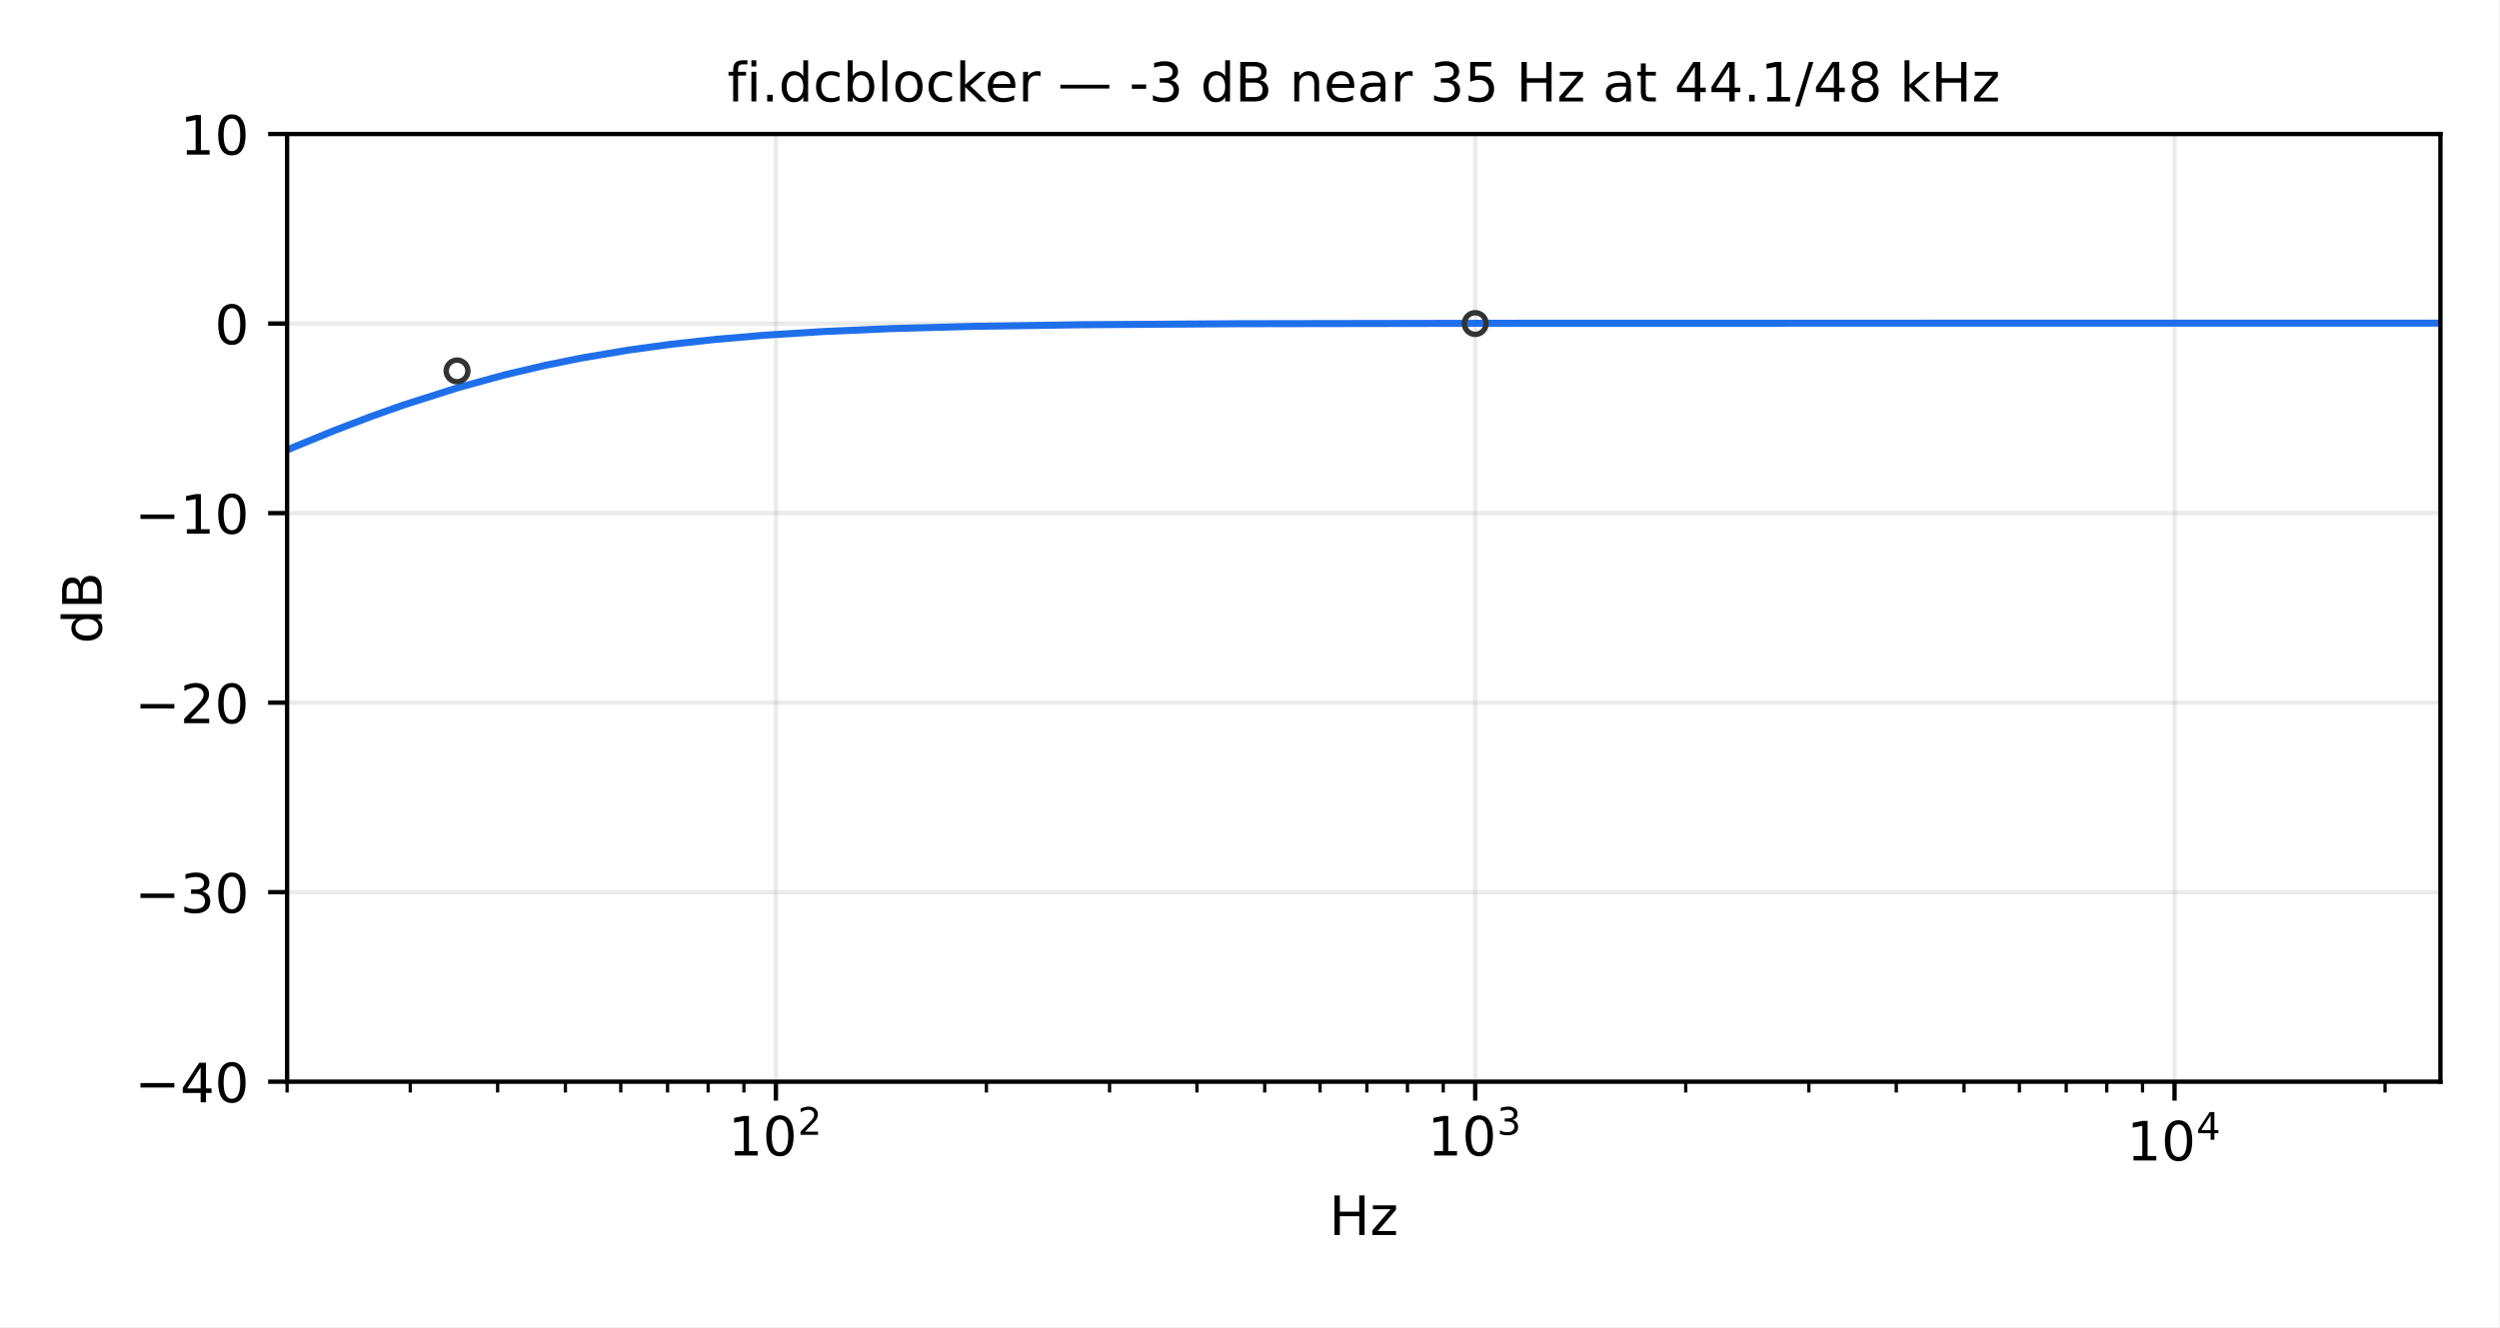
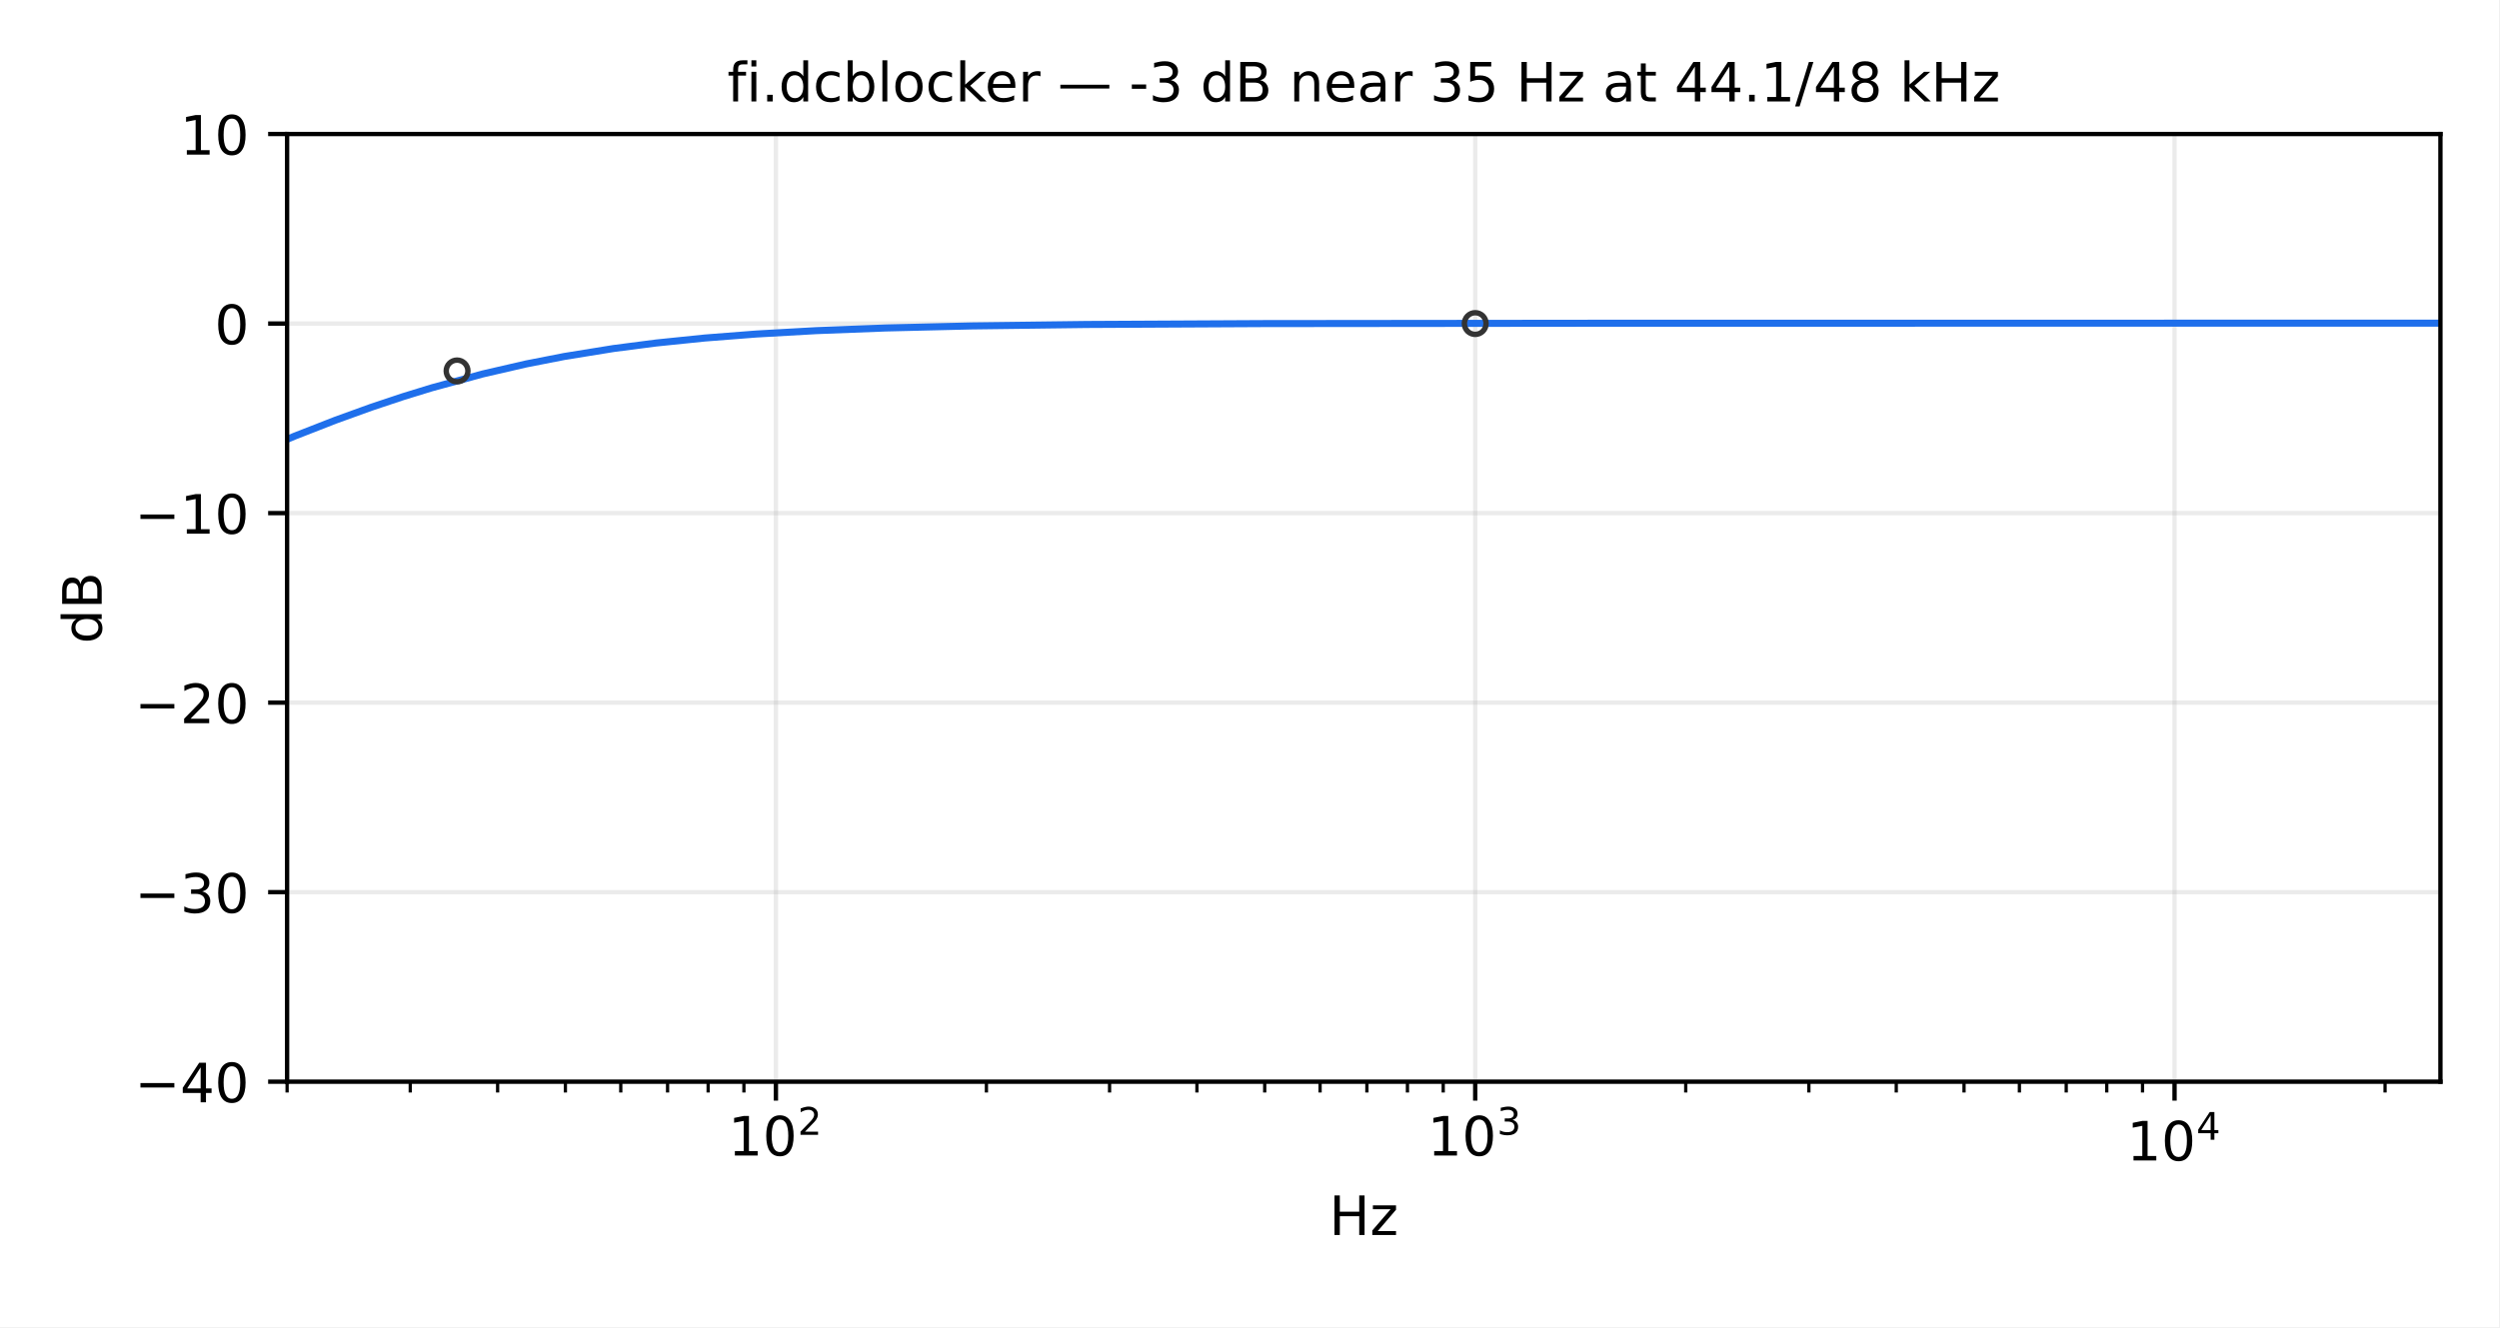
<svg xmlns="http://www.w3.org/2000/svg" xmlns:xlink="http://www.w3.org/1999/xlink" width="460.8pt" height="244.8pt" viewBox="0 0 460.8 244.8" version="1.1">
  <defs>
    <style type="text/css">*{stroke-linejoin: round; stroke-linecap: butt}</style>
  </defs>
  <g id="figure_1">
    <g id="patch_1">
      <path d="M 0 244.8  L 460.8 244.8  L 460.8 0  L 0 0  z " style="fill: #ffffff" />
    </g>
    <g id="axes_1">
      <g id="patch_2">
        <path d="M 52.94 199.528  L 450 199.528  L 450 24.72  L 52.94 24.72  z " style="fill: #ffffff" />
      </g>
      <g id="matplotlib.axis_1">
        <g id="xtick_1">
          <g id="line2d_1">
-             <path d="M 143.072 199.528  L 143.072 24.72  " clip-path="url(#pf8a360a5d9)" style="fill: none; stroke: #b0b0b0; stroke-opacity: 0.25; stroke-width: 0.8; stroke-linecap: square" />
+             <path d="M 143.072 199.528  L 143.072 24.72  " clip-path="url(#pbdadfe927d)" style="fill: none; stroke: #b0b0b0; stroke-opacity: 0.25; stroke-width: 0.8; stroke-linecap: square" />
          </g>
          <g id="line2d_2">
            <defs>
-               <path id="m233fe45515" d="M 0 0  L 0 3.5  " style="stroke: #000000; stroke-width: 0.8" />
+               <path id="ma10fae454a" d="M 0 0  L 0 3.5  " style="stroke: #000000; stroke-width: 0.8" />
            </defs>
            <g>
-               <use xlink:href="#m233fe45515" x="143.072" y="199.528" style="stroke: #000000; stroke-width: 0.8" />
+               <use xlink:href="#ma10fae454a" x="143.072" y="199.528" style="stroke: #000000; stroke-width: 0.8" />
            </g>
          </g>
          <g id="text_1">
            <g transform="translate(134.2721 214.1264)">
              <text>
                <tspan style="font: 10px 'DejaVu Sans'" x="0 6.362" y="-0.977">10</tspan>
                <tspan style="font: 7px 'DejaVu Sans'" x="12.82" y="-4.805">2</tspan>
              </text>
            </g>
          </g>
        </g>
        <g id="xtick_2">
          <g id="line2d_3">
-             <path d="M 272.022 199.528  L 272.022 24.72  " clip-path="url(#pf8a360a5d9)" style="fill: none; stroke: #b0b0b0; stroke-opacity: 0.25; stroke-width: 0.8; stroke-linecap: square" />
+             <path d="M 272.022 199.528  L 272.022 24.72  " clip-path="url(#pbdadfe927d)" style="fill: none; stroke: #b0b0b0; stroke-opacity: 0.25; stroke-width: 0.8; stroke-linecap: square" />
          </g>
          <g id="line2d_4">
            <g>
-               <use xlink:href="#m233fe45515" x="272.022" y="199.528" style="stroke: #000000; stroke-width: 0.8" />
+               <use xlink:href="#ma10fae454a" x="272.022" y="199.528" style="stroke: #000000; stroke-width: 0.8" />
            </g>
          </g>
          <g id="text_2">
            <g transform="translate(263.2219 214.1264)">
              <text>
                <tspan style="font: 10px 'DejaVu Sans'" x="0 6.362" y="-0.977">10</tspan>
                <tspan style="font: 7px 'DejaVu Sans'" x="12.82" y="-4.805">3</tspan>
              </text>
            </g>
          </g>
        </g>
        <g id="xtick_3">
          <g id="line2d_5">
-             <path d="M 400.972 199.528  L 400.972 24.72  " clip-path="url(#pf8a360a5d9)" style="fill: none; stroke: #b0b0b0; stroke-opacity: 0.25; stroke-width: 0.8; stroke-linecap: square" />
+             <path d="M 400.972 199.528  L 400.972 24.72  " clip-path="url(#pbdadfe927d)" style="fill: none; stroke: #b0b0b0; stroke-opacity: 0.25; stroke-width: 0.8; stroke-linecap: square" />
          </g>
          <g id="line2d_6">
            <g>
-               <use xlink:href="#m233fe45515" x="400.972" y="199.528" style="stroke: #000000; stroke-width: 0.8" />
+               <use xlink:href="#ma10fae454a" x="400.972" y="199.528" style="stroke: #000000; stroke-width: 0.8" />
            </g>
          </g>
          <g id="text_3">
            <g transform="translate(392.1718 214.1264)">
              <text>
                <tspan style="font: 10px 'DejaVu Sans'" x="0 6.362" y="-0.064">10</tspan>
                <tspan style="font: 7px 'DejaVu Sans'" x="12.82" y="-3.892">4</tspan>
              </text>
            </g>
          </g>
        </g>
        <g id="xtick_4">
          <g id="line2d_7">
            <defs>
-               <path id="m15836fbbf5" d="M 0 0  L 0 2  " style="stroke: #000000; stroke-width: 0.6" />
+               <path id="mf10eb9e2c5" d="M 0 0  L 0 2  " style="stroke: #000000; stroke-width: 0.6" />
            </defs>
            <g>
-               <use xlink:href="#m15836fbbf5" x="52.94" y="199.528" style="stroke: #000000; stroke-width: 0.6" />
+               <use xlink:href="#mf10eb9e2c5" x="52.94" y="199.528" style="stroke: #000000; stroke-width: 0.6" />
            </g>
          </g>
        </g>
        <g id="xtick_5">
          <g id="line2d_8">
            <g>
-               <use xlink:href="#m15836fbbf5" x="75.647" y="199.528" style="stroke: #000000; stroke-width: 0.6" />
+               <use xlink:href="#mf10eb9e2c5" x="75.647" y="199.528" style="stroke: #000000; stroke-width: 0.6" />
            </g>
          </g>
        </g>
        <g id="xtick_6">
          <g id="line2d_9">
            <g>
-               <use xlink:href="#m15836fbbf5" x="91.758" y="199.528" style="stroke: #000000; stroke-width: 0.6" />
+               <use xlink:href="#mf10eb9e2c5" x="91.758" y="199.528" style="stroke: #000000; stroke-width: 0.6" />
            </g>
          </g>
        </g>
        <g id="xtick_7">
          <g id="line2d_10">
            <g>
-               <use xlink:href="#m15836fbbf5" x="104.254" y="199.528" style="stroke: #000000; stroke-width: 0.6" />
+               <use xlink:href="#mf10eb9e2c5" x="104.254" y="199.528" style="stroke: #000000; stroke-width: 0.6" />
            </g>
          </g>
        </g>
        <g id="xtick_8">
          <g id="line2d_11">
            <g>
-               <use xlink:href="#m15836fbbf5" x="114.465" y="199.528" style="stroke: #000000; stroke-width: 0.6" />
+               <use xlink:href="#mf10eb9e2c5" x="114.465" y="199.528" style="stroke: #000000; stroke-width: 0.6" />
            </g>
          </g>
        </g>
        <g id="xtick_9">
          <g id="line2d_12">
            <g>
-               <use xlink:href="#m15836fbbf5" x="123.097" y="199.528" style="stroke: #000000; stroke-width: 0.6" />
+               <use xlink:href="#mf10eb9e2c5" x="123.097" y="199.528" style="stroke: #000000; stroke-width: 0.6" />
            </g>
          </g>
        </g>
        <g id="xtick_10">
          <g id="line2d_13">
            <g>
-               <use xlink:href="#m15836fbbf5" x="130.576" y="199.528" style="stroke: #000000; stroke-width: 0.6" />
+               <use xlink:href="#mf10eb9e2c5" x="130.576" y="199.528" style="stroke: #000000; stroke-width: 0.6" />
            </g>
          </g>
        </g>
        <g id="xtick_11">
          <g id="line2d_14">
            <g>
-               <use xlink:href="#m15836fbbf5" x="137.172" y="199.528" style="stroke: #000000; stroke-width: 0.6" />
+               <use xlink:href="#mf10eb9e2c5" x="137.172" y="199.528" style="stroke: #000000; stroke-width: 0.6" />
            </g>
          </g>
        </g>
        <g id="xtick_12">
          <g id="line2d_15">
            <g>
-               <use xlink:href="#m15836fbbf5" x="181.89" y="199.528" style="stroke: #000000; stroke-width: 0.6" />
+               <use xlink:href="#mf10eb9e2c5" x="181.89" y="199.528" style="stroke: #000000; stroke-width: 0.6" />
            </g>
          </g>
        </g>
        <g id="xtick_13">
          <g id="line2d_16">
            <g>
-               <use xlink:href="#m15836fbbf5" x="204.597" y="199.528" style="stroke: #000000; stroke-width: 0.6" />
+               <use xlink:href="#mf10eb9e2c5" x="204.597" y="199.528" style="stroke: #000000; stroke-width: 0.6" />
            </g>
          </g>
        </g>
        <g id="xtick_14">
          <g id="line2d_17">
            <g>
-               <use xlink:href="#m15836fbbf5" x="220.708" y="199.528" style="stroke: #000000; stroke-width: 0.6" />
+               <use xlink:href="#mf10eb9e2c5" x="220.708" y="199.528" style="stroke: #000000; stroke-width: 0.6" />
            </g>
          </g>
        </g>
        <g id="xtick_15">
          <g id="line2d_18">
            <g>
-               <use xlink:href="#m15836fbbf5" x="233.204" y="199.528" style="stroke: #000000; stroke-width: 0.6" />
+               <use xlink:href="#mf10eb9e2c5" x="233.204" y="199.528" style="stroke: #000000; stroke-width: 0.6" />
            </g>
          </g>
        </g>
        <g id="xtick_16">
          <g id="line2d_19">
            <g>
-               <use xlink:href="#m15836fbbf5" x="243.415" y="199.528" style="stroke: #000000; stroke-width: 0.6" />
+               <use xlink:href="#mf10eb9e2c5" x="243.415" y="199.528" style="stroke: #000000; stroke-width: 0.6" />
            </g>
          </g>
        </g>
        <g id="xtick_17">
          <g id="line2d_20">
            <g>
-               <use xlink:href="#m15836fbbf5" x="252.047" y="199.528" style="stroke: #000000; stroke-width: 0.6" />
+               <use xlink:href="#mf10eb9e2c5" x="252.047" y="199.528" style="stroke: #000000; stroke-width: 0.6" />
            </g>
          </g>
        </g>
        <g id="xtick_18">
          <g id="line2d_21">
            <g>
-               <use xlink:href="#m15836fbbf5" x="259.525" y="199.528" style="stroke: #000000; stroke-width: 0.6" />
+               <use xlink:href="#mf10eb9e2c5" x="259.525" y="199.528" style="stroke: #000000; stroke-width: 0.6" />
            </g>
          </g>
        </g>
        <g id="xtick_19">
          <g id="line2d_22">
            <g>
-               <use xlink:href="#m15836fbbf5" x="266.122" y="199.528" style="stroke: #000000; stroke-width: 0.6" />
+               <use xlink:href="#mf10eb9e2c5" x="266.122" y="199.528" style="stroke: #000000; stroke-width: 0.6" />
            </g>
          </g>
        </g>
        <g id="xtick_20">
          <g id="line2d_23">
            <g>
-               <use xlink:href="#m15836fbbf5" x="310.84" y="199.528" style="stroke: #000000; stroke-width: 0.6" />
+               <use xlink:href="#mf10eb9e2c5" x="310.84" y="199.528" style="stroke: #000000; stroke-width: 0.6" />
            </g>
          </g>
        </g>
        <g id="xtick_21">
          <g id="line2d_24">
            <g>
-               <use xlink:href="#m15836fbbf5" x="333.547" y="199.528" style="stroke: #000000; stroke-width: 0.6" />
+               <use xlink:href="#mf10eb9e2c5" x="333.547" y="199.528" style="stroke: #000000; stroke-width: 0.6" />
            </g>
          </g>
        </g>
        <g id="xtick_22">
          <g id="line2d_25">
            <g>
-               <use xlink:href="#m15836fbbf5" x="349.658" y="199.528" style="stroke: #000000; stroke-width: 0.6" />
+               <use xlink:href="#mf10eb9e2c5" x="349.658" y="199.528" style="stroke: #000000; stroke-width: 0.6" />
            </g>
          </g>
        </g>
        <g id="xtick_23">
          <g id="line2d_26">
            <g>
-               <use xlink:href="#m15836fbbf5" x="362.154" y="199.528" style="stroke: #000000; stroke-width: 0.6" />
+               <use xlink:href="#mf10eb9e2c5" x="362.154" y="199.528" style="stroke: #000000; stroke-width: 0.6" />
            </g>
          </g>
        </g>
        <g id="xtick_24">
          <g id="line2d_27">
            <g>
-               <use xlink:href="#m15836fbbf5" x="372.364" y="199.528" style="stroke: #000000; stroke-width: 0.6" />
+               <use xlink:href="#mf10eb9e2c5" x="372.364" y="199.528" style="stroke: #000000; stroke-width: 0.6" />
            </g>
          </g>
        </g>
        <g id="xtick_25">
          <g id="line2d_28">
            <g>
-               <use xlink:href="#m15836fbbf5" x="380.997" y="199.528" style="stroke: #000000; stroke-width: 0.6" />
+               <use xlink:href="#mf10eb9e2c5" x="380.997" y="199.528" style="stroke: #000000; stroke-width: 0.6" />
            </g>
          </g>
        </g>
        <g id="xtick_26">
          <g id="line2d_29">
            <g>
-               <use xlink:href="#m15836fbbf5" x="388.475" y="199.528" style="stroke: #000000; stroke-width: 0.6" />
+               <use xlink:href="#mf10eb9e2c5" x="388.475" y="199.528" style="stroke: #000000; stroke-width: 0.6" />
            </g>
          </g>
        </g>
        <g id="xtick_27">
          <g id="line2d_30">
            <g>
-               <use xlink:href="#m15836fbbf5" x="395.071" y="199.528" style="stroke: #000000; stroke-width: 0.6" />
+               <use xlink:href="#mf10eb9e2c5" x="395.071" y="199.528" style="stroke: #000000; stroke-width: 0.6" />
            </g>
          </g>
        </g>
        <g id="xtick_28">
          <g id="line2d_31">
            <g>
-               <use xlink:href="#m15836fbbf5" x="439.79" y="199.528" style="stroke: #000000; stroke-width: 0.6" />
+               <use xlink:href="#mf10eb9e2c5" x="439.79" y="199.528" style="stroke: #000000; stroke-width: 0.6" />
            </g>
          </g>
        </g>
        <g id="text_4">
          <text style="font: 10px 'DejaVu Sans', 'Bitstream Vera Sans', 'Computer Modern Sans Serif', 'Lucida Grande', 'Verdana', 'Geneva', 'Lucid', 'Arial', 'Helvetica', 'Avant Garde', sans-serif; text-anchor: middle" x="251.47" y="227.805" transform="rotate(-0 251.47 227.8046)">Hz</text>
        </g>
      </g>
      <g id="matplotlib.axis_2">
        <g id="ytick_1">
          <g id="line2d_32">
-             <path d="M 52.94 199.528  L 450 199.528  " clip-path="url(#pf8a360a5d9)" style="fill: none; stroke: #b0b0b0; stroke-opacity: 0.25; stroke-width: 0.8; stroke-linecap: square" />
+             <path d="M 52.94 199.528  L 450 199.528  " clip-path="url(#pbdadfe927d)" style="fill: none; stroke: #b0b0b0; stroke-opacity: 0.25; stroke-width: 0.8; stroke-linecap: square" />
          </g>
          <g id="line2d_33">
            <defs>
-               <path id="ma4e60fd751" d="M 0 0  L -3.5 0  " style="stroke: #000000; stroke-width: 0.8" />
+               <path id="mc61404df32" d="M 0 0  L -3.5 0  " style="stroke: #000000; stroke-width: 0.8" />
            </defs>
            <g>
-               <use xlink:href="#ma4e60fd751" x="52.94" y="199.528" style="stroke: #000000; stroke-width: 0.8" />
+               <use xlink:href="#mc61404df32" x="52.94" y="199.528" style="stroke: #000000; stroke-width: 0.8" />
            </g>
          </g>
          <g id="text_5">
            <text style="font: 10px 'DejaVu Sans', 'Bitstream Vera Sans', 'Computer Modern Sans Serif', 'Lucida Grande', 'Verdana', 'Geneva', 'Lucid', 'Arial', 'Helvetica', 'Avant Garde', sans-serif; text-anchor: end" x="45.94" y="203.327" transform="rotate(-0 45.94 203.3272)">−40</text>
          </g>
        </g>
        <g id="ytick_2">
          <g id="line2d_34">
-             <path d="M 52.94 164.566  L 450 164.566  " clip-path="url(#pf8a360a5d9)" style="fill: none; stroke: #b0b0b0; stroke-opacity: 0.25; stroke-width: 0.8; stroke-linecap: square" />
+             <path d="M 52.94 164.566  L 450 164.566  " clip-path="url(#pbdadfe927d)" style="fill: none; stroke: #b0b0b0; stroke-opacity: 0.25; stroke-width: 0.8; stroke-linecap: square" />
          </g>
          <g id="line2d_35">
            <g>
-               <use xlink:href="#ma4e60fd751" x="52.94" y="164.566" style="stroke: #000000; stroke-width: 0.8" />
+               <use xlink:href="#mc61404df32" x="52.94" y="164.566" style="stroke: #000000; stroke-width: 0.8" />
            </g>
          </g>
          <g id="text_6">
            <text style="font: 10px 'DejaVu Sans', 'Bitstream Vera Sans', 'Computer Modern Sans Serif', 'Lucida Grande', 'Verdana', 'Geneva', 'Lucid', 'Arial', 'Helvetica', 'Avant Garde', sans-serif; text-anchor: end" x="45.94" y="168.366" transform="rotate(-0 45.94 168.3656)">−30</text>
          </g>
        </g>
        <g id="ytick_3">
          <g id="line2d_36">
-             <path d="M 52.94 129.605  L 450 129.605  " clip-path="url(#pf8a360a5d9)" style="fill: none; stroke: #b0b0b0; stroke-opacity: 0.25; stroke-width: 0.8; stroke-linecap: square" />
+             <path d="M 52.94 129.605  L 450 129.605  " clip-path="url(#pbdadfe927d)" style="fill: none; stroke: #b0b0b0; stroke-opacity: 0.25; stroke-width: 0.8; stroke-linecap: square" />
          </g>
          <g id="line2d_37">
            <g>
-               <use xlink:href="#ma4e60fd751" x="52.94" y="129.605" style="stroke: #000000; stroke-width: 0.8" />
+               <use xlink:href="#mc61404df32" x="52.94" y="129.605" style="stroke: #000000; stroke-width: 0.8" />
            </g>
          </g>
          <g id="text_7">
            <text style="font: 10px 'DejaVu Sans', 'Bitstream Vera Sans', 'Computer Modern Sans Serif', 'Lucida Grande', 'Verdana', 'Geneva', 'Lucid', 'Arial', 'Helvetica', 'Avant Garde', sans-serif; text-anchor: end" x="45.94" y="133.404" transform="rotate(-0 45.94 133.404)">−20</text>
          </g>
        </g>
        <g id="ytick_4">
          <g id="line2d_38">
-             <path d="M 52.94 94.643  L 450 94.643  " clip-path="url(#pf8a360a5d9)" style="fill: none; stroke: #b0b0b0; stroke-opacity: 0.25; stroke-width: 0.8; stroke-linecap: square" />
+             <path d="M 52.94 94.643  L 450 94.643  " clip-path="url(#pbdadfe927d)" style="fill: none; stroke: #b0b0b0; stroke-opacity: 0.25; stroke-width: 0.8; stroke-linecap: square" />
          </g>
          <g id="line2d_39">
            <g>
-               <use xlink:href="#ma4e60fd751" x="52.94" y="94.643" style="stroke: #000000; stroke-width: 0.8" />
+               <use xlink:href="#mc61404df32" x="52.94" y="94.643" style="stroke: #000000; stroke-width: 0.8" />
            </g>
          </g>
          <g id="text_8">
            <text style="font: 10px 'DejaVu Sans', 'Bitstream Vera Sans', 'Computer Modern Sans Serif', 'Lucida Grande', 'Verdana', 'Geneva', 'Lucid', 'Arial', 'Helvetica', 'Avant Garde', sans-serif; text-anchor: end" x="45.94" y="98.442" transform="rotate(-0 45.94 98.44242)">−10</text>
          </g>
        </g>
        <g id="ytick_5">
          <g id="line2d_40">
-             <path d="M 52.94 59.682  L 450 59.682  " clip-path="url(#pf8a360a5d9)" style="fill: none; stroke: #b0b0b0; stroke-opacity: 0.25; stroke-width: 0.8; stroke-linecap: square" />
+             <path d="M 52.94 59.682  L 450 59.682  " clip-path="url(#pbdadfe927d)" style="fill: none; stroke: #b0b0b0; stroke-opacity: 0.25; stroke-width: 0.8; stroke-linecap: square" />
          </g>
          <g id="line2d_41">
            <g>
-               <use xlink:href="#ma4e60fd751" x="52.94" y="59.682" style="stroke: #000000; stroke-width: 0.8" />
+               <use xlink:href="#mc61404df32" x="52.94" y="59.682" style="stroke: #000000; stroke-width: 0.8" />
            </g>
          </g>
          <g id="text_9">
            <text style="font: 10px 'DejaVu Sans', 'Bitstream Vera Sans', 'Computer Modern Sans Serif', 'Lucida Grande', 'Verdana', 'Geneva', 'Lucid', 'Arial', 'Helvetica', 'Avant Garde', sans-serif; text-anchor: end" x="45.94" y="63.481" transform="rotate(-0 45.94 63.48082)">0</text>
          </g>
        </g>
        <g id="ytick_6">
          <g id="line2d_42">
-             <path d="M 52.94 24.72  L 450 24.72  " clip-path="url(#pf8a360a5d9)" style="fill: none; stroke: #b0b0b0; stroke-opacity: 0.25; stroke-width: 0.8; stroke-linecap: square" />
+             <path d="M 52.94 24.72  L 450 24.72  " clip-path="url(#pbdadfe927d)" style="fill: none; stroke: #b0b0b0; stroke-opacity: 0.25; stroke-width: 0.8; stroke-linecap: square" />
          </g>
          <g id="line2d_43">
            <g>
-               <use xlink:href="#ma4e60fd751" x="52.94" y="24.72" style="stroke: #000000; stroke-width: 0.8" />
+               <use xlink:href="#mc61404df32" x="52.94" y="24.72" style="stroke: #000000; stroke-width: 0.8" />
            </g>
          </g>
          <g id="text_10">
            <text style="font: 10px 'DejaVu Sans', 'Bitstream Vera Sans', 'Computer Modern Sans Serif', 'Lucida Grande', 'Verdana', 'Geneva', 'Lucid', 'Arial', 'Helvetica', 'Avant Garde', sans-serif; text-anchor: end" x="45.94" y="28.519" transform="rotate(-0 45.94 28.51922)">10</text>
          </g>
        </g>
        <g id="text_11">
          <text style="font: 10px 'DejaVu Sans', 'Bitstream Vera Sans', 'Computer Modern Sans Serif', 'Lucida Grande', 'Verdana', 'Geneva', 'Lucid', 'Arial', 'Helvetica', 'Avant Garde', sans-serif; text-anchor: middle" x="18.756" y="112.124" transform="rotate(-90 18.75562 112.124)">dB</text>
        </g>
      </g>
      <g id="line2d_44">
-         <path d="M -1 109.21  L 6.894 105.078  L 23.004 96.922  L 35.501 90.86  L 45.711 86.153  L 54.344 82.398  L 61.822 79.345  L 68.418 76.829  L 74.319 74.734  L 84.529 71.483  L 93.162 69.123  L 100.64 67.368  L 107.236 66.036  L 115.869 64.577  L 123.347 63.549  L 131.98 62.599  L 141.181 61.818  L 151.954 61.146  L 164.451 60.609  L 179.999 60.19  L 199.803 59.896  L 228.885 59.709  L 283.369 59.62  L 450 59.606  L 450 59.606  " clip-path="url(#pf8a360a5d9)" style="fill: none; stroke: #1f6feb; stroke-width: 1.3; stroke-linecap: square" />
+         <path d="M -1 106.756  L 6.894 102.651  L 23.004 94.593  L 35.501 88.647  L 45.711 84.066  L 54.344 80.443  L 61.822 77.523  L 68.418 75.138  L 74.319 73.168  L 79.656 71.527  L 89.012 68.98  L 97.026 67.132  L 104.035 65.758  L 113.137 64.286  L 120.964 63.272  L 129.943 62.352  L 139.458 61.612  L 150.536 60.987  L 163.319 60.497  L 179.144 60.121  L 200.396 59.852  L 232.985 59.687  L 300.146 59.619  L 450 59.612  L 450 59.612  " clip-path="url(#pbdadfe927d)" style="fill: none; stroke: #1f6feb; stroke-width: 1.3; stroke-linecap: square" />
      </g>
      <g id="patch_3">
        <path d="M 52.94 199.528  L 52.94 24.72  " style="fill: none; stroke: #000000; stroke-width: 0.8; stroke-linejoin: miter; stroke-linecap: square" />
      </g>
      <g id="patch_4">
        <path d="M 450 199.528  L 450 24.72  " style="fill: none; stroke: #000000; stroke-width: 0.8; stroke-linejoin: miter; stroke-linecap: square" />
      </g>
      <g id="patch_5">
        <path d="M 52.94 199.528  L 450 199.528  " style="fill: none; stroke: #000000; stroke-width: 0.8; stroke-linejoin: miter; stroke-linecap: square" />
      </g>
      <g id="patch_6">
        <path d="M 52.94 24.72  L 450 24.72  " style="fill: none; stroke: #000000; stroke-width: 0.8; stroke-linejoin: miter; stroke-linecap: square" />
      </g>
      <g id="text_12">
        <text style="font: 10px 'DejaVu Sans', 'Bitstream Vera Sans', 'Computer Modern Sans Serif', 'Lucida Grande', 'Verdana', 'Geneva', 'Lucid', 'Arial', 'Helvetica', 'Avant Garde', sans-serif; text-anchor: middle" x="251.47" y="18.72" transform="rotate(-0 251.47 18.72)">fi.dcblocker — -3 dB near 35 Hz at 44.1/48 kHz</text>
      </g>
      <g id="line2d_45">
        <defs>
-           <path id="m45ee0d5638" d="M 0 2  C 0.53 2 1.039 1.789 1.414 1.414  C 1.789 1.039 2 0.53 2 0  C 2 -0.53 1.789 -1.039 1.414 -1.414  C 1.039 -1.789 0.53 -2 0 -2  C -0.53 -2 -1.039 -1.789 -1.414 -1.414  C -1.789 -1.039 -2 -0.53 -2 0  C -2 0.53 -1.789 1.039 -1.414 1.414  C -1.039 1.789 -0.53 2 0 2  z " style="stroke: #333333" />
+           <path id="m381357063e" d="M 0 2  C 0.53 2 1.039 1.789 1.414 1.414  C 1.789 1.039 2 0.53 2 0  C 2 -0.53 1.789 -1.039 1.414 -1.414  C 1.039 -1.789 0.53 -2 0 -2  C -0.53 -2 -1.039 -1.789 -1.414 -1.414  C -1.789 -1.039 -2 -0.53 -2 0  C -2 0.53 -1.789 1.039 -1.414 1.414  C -1.039 1.789 -0.53 2 0 2  z " style="stroke: #333333" />
        </defs>
-         <g clip-path="url(#pf8a360a5d9)">
-           <use xlink:href="#m45ee0d5638" x="272.022" y="59.682" style="fill-opacity: 0; stroke: #333333" />
+         <g clip-path="url(#pbdadfe927d)">
+           <use xlink:href="#m381357063e" x="272.022" y="59.682" style="fill-opacity: 0; stroke: #333333" />
        </g>
      </g>
      <g id="line2d_46">
-         <g clip-path="url(#pf8a360a5d9)">
-           <use xlink:href="#m45ee0d5638" x="84.28" y="68.422" style="fill-opacity: 0; stroke: #333333" />
+         <g clip-path="url(#pbdadfe927d)">
+           <use xlink:href="#m381357063e" x="84.28" y="68.422" style="fill-opacity: 0; stroke: #333333" />
        </g>
      </g>
    </g>
  </g>
  <defs>
-     <clipPath id="pf8a360a5d9">
+     <clipPath id="pbdadfe927d">
      <rect x="52.94" y="24.72" width="397.06" height="174.808" />
    </clipPath>
  </defs>
</svg>
